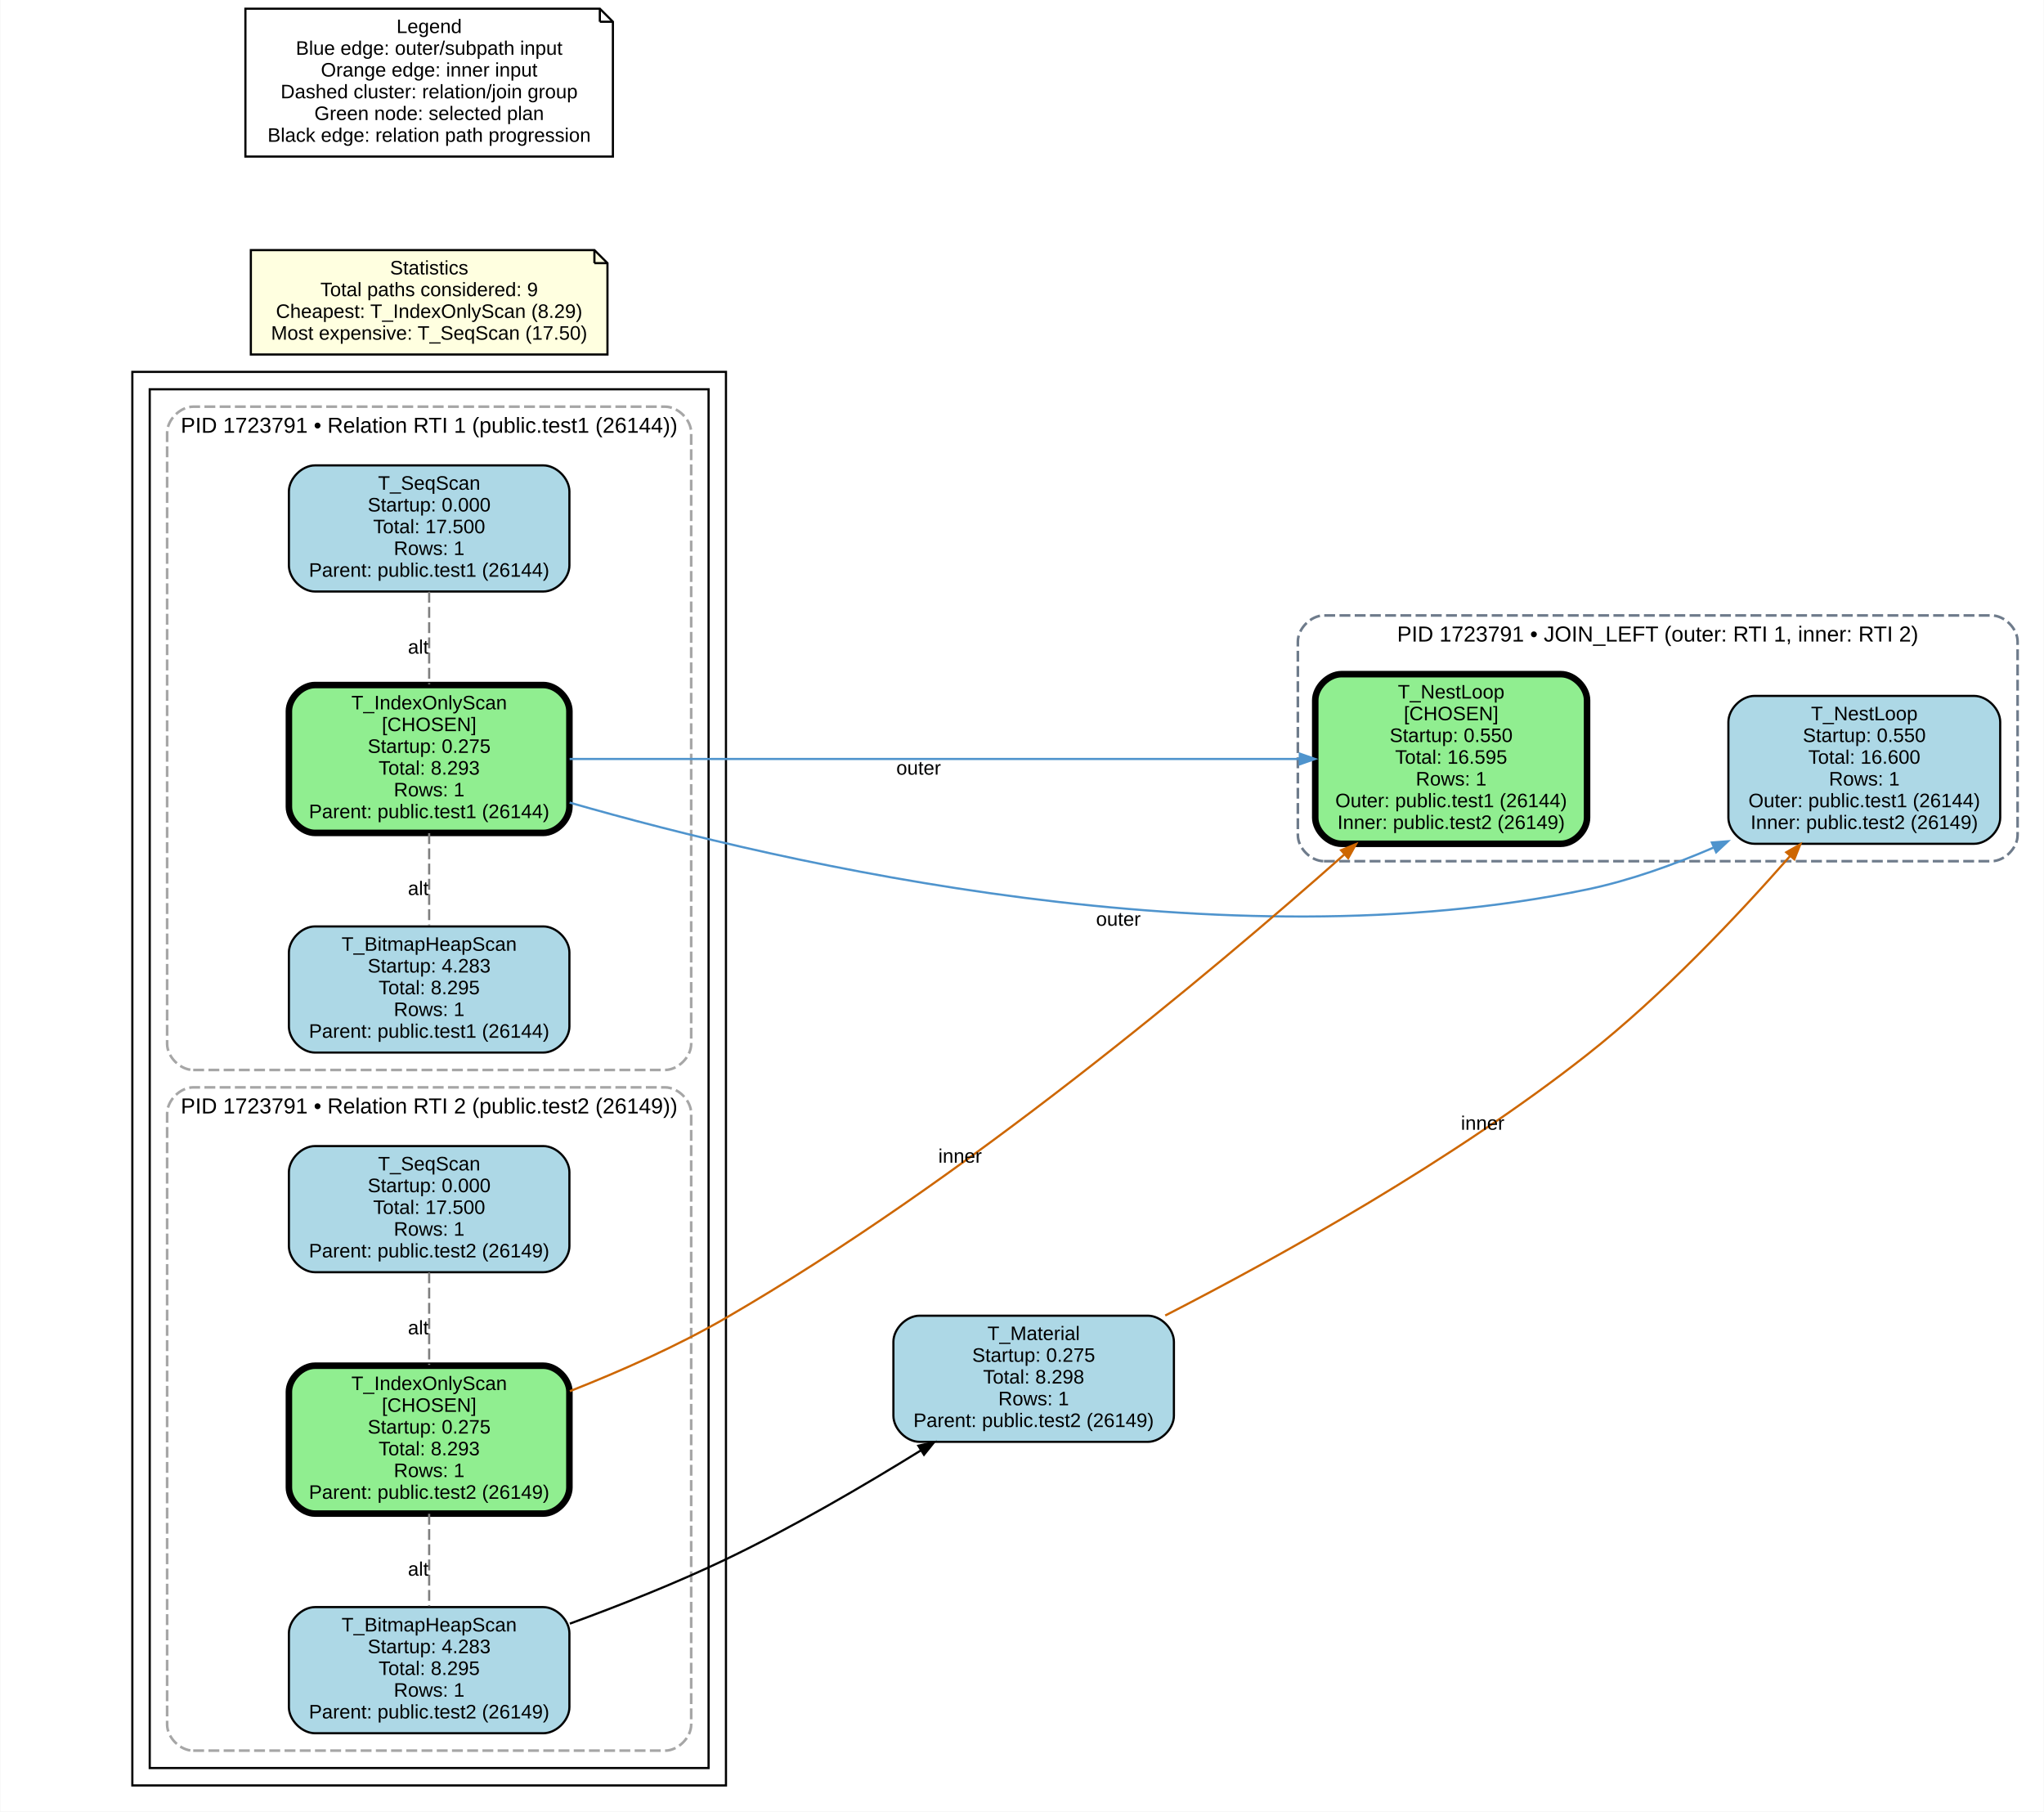
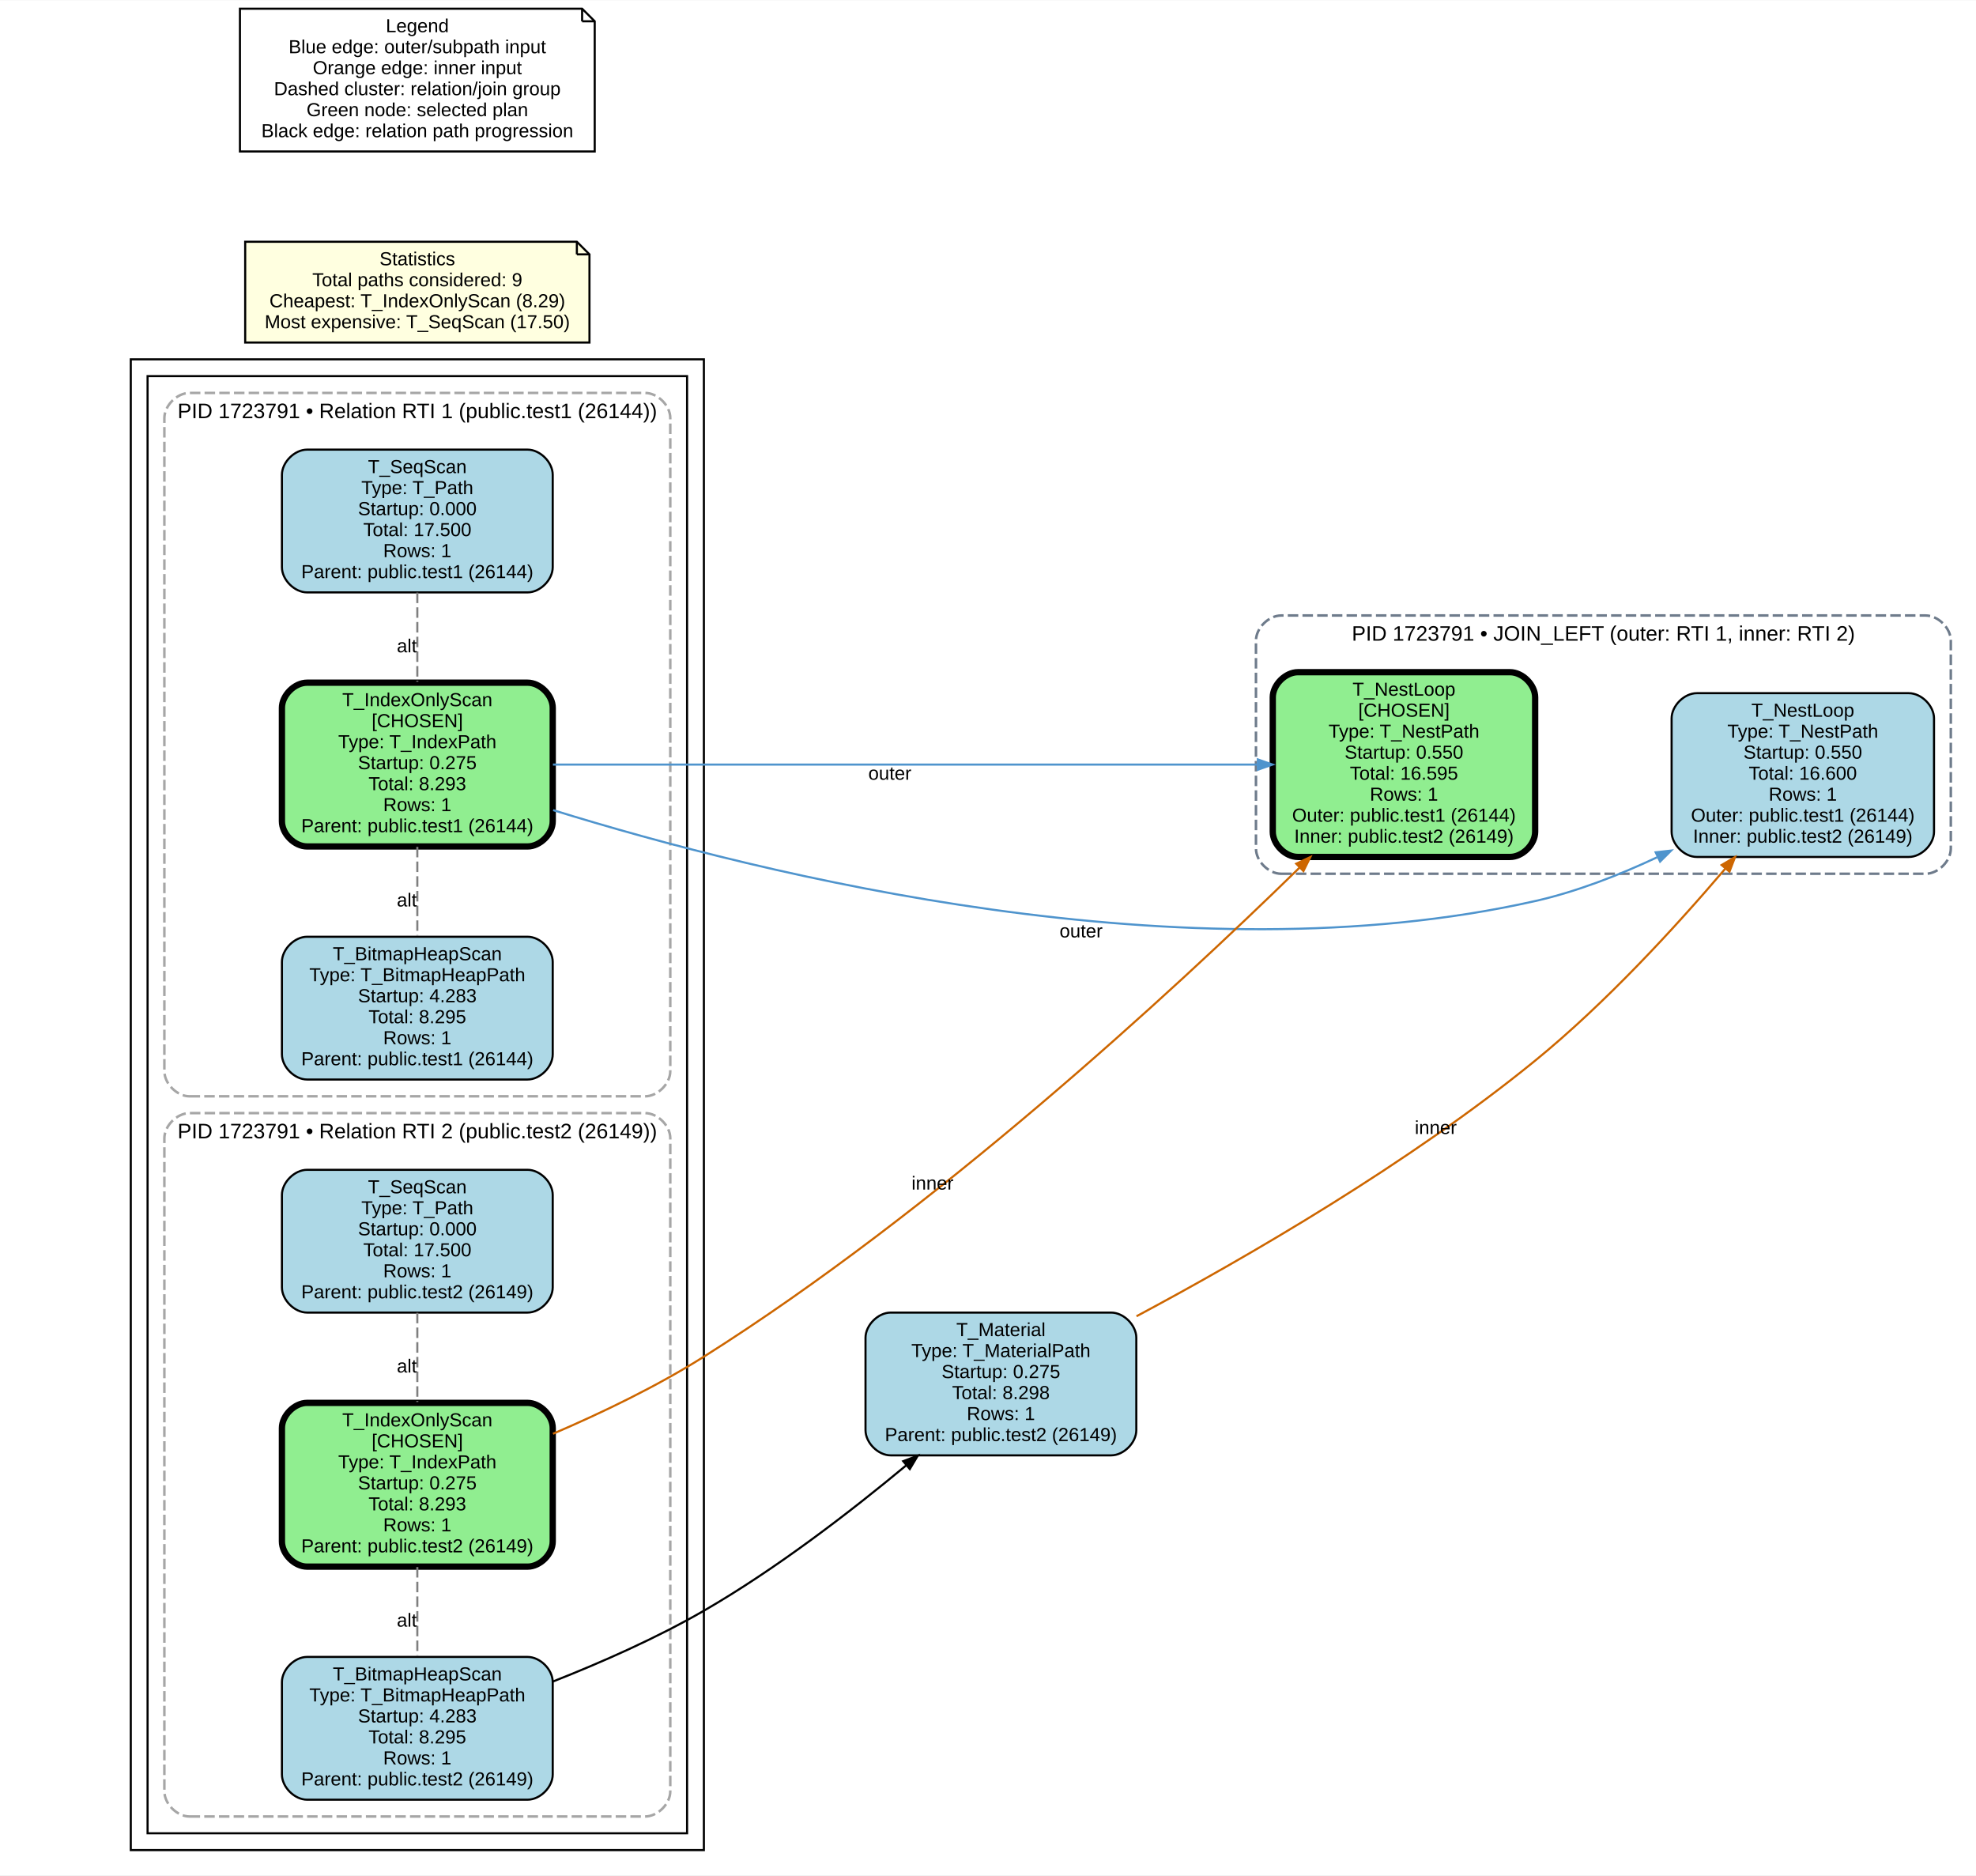
- <svg xmlns="http://www.w3.org/2000/svg" width="940pt" height="833pt" viewBox="0.00 0.00 939.72 833.00">
-   <g id="graph0" class="graph" transform="scale(1 1) rotate(0) translate(4 829)">
-     <polygon fill="white" stroke="transparent" points="-4,4 -4,-829 935.72,-829 935.72,4 -4,4" />
+ <svg xmlns="http://www.w3.org/2000/svg" width="941pt" height="893pt" viewBox="0.00 0.00 941.30 893.00">
+   <g id="graph0" class="graph" transform="scale(1 1) rotate(0) translate(4 889)">
+     <polygon fill="white" stroke="transparent" points="-4,4 -4,-889 937.3,-889 937.3,4 -4,4" />
    <g id="clust1" class="cluster">
-       <polygon fill="none" stroke="black" points="56.72,-8 56.72,-658 329.72,-658 329.72,-8 56.72,-8" />
+       <polygon fill="none" stroke="black" points="58.3,-8 58.3,-718 331.3,-718 331.3,-8 58.3,-8" />
    </g>
    <g id="clust2" class="cluster">
-       <polygon fill="none" stroke="black" points="64.72,-16 64.72,-650 321.72,-650 321.72,-16 64.72,-16" />
+       <polygon fill="none" stroke="black" points="66.3,-16 66.3,-710 323.3,-710 323.3,-16 66.3,-16" />
    </g>
    <g id="clust3" class="cluster">
-       <path fill="none" stroke="#a6a6a6" stroke-width="1.2" stroke-dasharray="5,2" d="M84.72,-337C84.72,-337 301.72,-337 301.72,-337 307.72,-337 313.72,-343 313.72,-349 313.72,-349 313.72,-630 313.72,-630 313.72,-636 307.72,-642 301.72,-642 301.72,-642 84.72,-642 84.72,-642 78.72,-642 72.72,-636 72.72,-630 72.72,-630 72.72,-349 72.72,-349 72.72,-343 78.72,-337 84.72,-337" />
-       <text text-anchor="middle" x="193.22" y="-630" font-family="Arial" font-size="10.00">PID 1723791 • Relation RTI 1 (public.test1 (26144))</text>
+       <path fill="none" stroke="#a6a6a6" stroke-width="1.2" stroke-dasharray="5,2" d="M86.3,-367C86.3,-367 303.3,-367 303.3,-367 309.3,-367 315.3,-373 315.3,-379 315.3,-379 315.3,-690 315.3,-690 315.3,-696 309.3,-702 303.3,-702 303.3,-702 86.3,-702 86.3,-702 80.3,-702 74.3,-696 74.3,-690 74.3,-690 74.3,-379 74.3,-379 74.3,-373 80.3,-367 86.3,-367" />
+       <text text-anchor="middle" x="194.8" y="-690" font-family="Arial" font-size="10.00">PID 1723791 • Relation RTI 1 (public.test1 (26144))</text>
    </g>
    <g id="clust4" class="cluster">
-       <path fill="none" stroke="#a6a6a6" stroke-width="1.2" stroke-dasharray="5,2" d="M84.72,-24C84.72,-24 301.72,-24 301.72,-24 307.72,-24 313.72,-30 313.72,-36 313.72,-36 313.72,-317 313.72,-317 313.72,-323 307.72,-329 301.72,-329 301.72,-329 84.72,-329 84.72,-329 78.72,-329 72.72,-323 72.72,-317 72.72,-317 72.72,-36 72.72,-36 72.72,-30 78.72,-24 84.72,-24" />
-       <text text-anchor="middle" x="193.22" y="-317" font-family="Arial" font-size="10.00">PID 1723791 • Relation RTI 2 (public.test2 (26149))</text>
+       <path fill="none" stroke="#a6a6a6" stroke-width="1.2" stroke-dasharray="5,2" d="M86.3,-24C86.3,-24 303.3,-24 303.3,-24 309.3,-24 315.3,-30 315.3,-36 315.3,-36 315.3,-347 315.3,-347 315.3,-353 309.3,-359 303.3,-359 303.3,-359 86.3,-359 86.3,-359 80.3,-359 74.3,-353 74.3,-347 74.3,-347 74.3,-36 74.3,-36 74.3,-30 80.3,-24 86.3,-24" />
+       <text text-anchor="middle" x="194.8" y="-347" font-family="Arial" font-size="10.00">PID 1723791 • Relation RTI 2 (public.test2 (26149))</text>
    </g>
    <g id="clust5" class="cluster">
-       <path fill="none" stroke="#6e7b8b" stroke-width="1.2" stroke-dasharray="5,2" d="M604.72,-433C604.72,-433 911.72,-433 911.72,-433 917.72,-433 923.72,-439 923.72,-445 923.72,-445 923.72,-534 923.72,-534 923.72,-540 917.72,-546 911.72,-546 911.72,-546 604.72,-546 604.72,-546 598.72,-546 592.72,-540 592.72,-534 592.72,-534 592.72,-445 592.72,-445 592.72,-439 598.72,-433 604.72,-433" />
-       <text text-anchor="middle" x="758.22" y="-534" font-family="Arial" font-size="10.00">PID 1723791 • JOIN_LEFT (outer: RTI 1, inner: RTI 2)</text>
+       <path fill="none" stroke="#6e7b8b" stroke-width="1.2" stroke-dasharray="5,2" d="M606.3,-473C606.3,-473 913.3,-473 913.3,-473 919.3,-473 925.3,-479 925.3,-485 925.3,-485 925.3,-584 925.3,-584 925.3,-590 919.3,-596 913.3,-596 913.3,-596 606.3,-596 606.3,-596 600.3,-596 594.3,-590 594.3,-584 594.3,-584 594.3,-485 594.3,-485 594.3,-479 600.3,-473 606.3,-473" />
+       <text text-anchor="middle" x="759.8" y="-584" font-family="Arial" font-size="10.00">PID 1723791 • JOIN_LEFT (outer: RTI 1, inner: RTI 2)</text>
    </g>
    <g id="node1" class="node">
-       <path fill="lightblue" stroke="black" d="M245.72,-615C245.72,-615 140.72,-615 140.72,-615 134.72,-615 128.72,-609 128.72,-603 128.72,-603 128.72,-569 128.72,-569 128.72,-563 134.72,-557 140.72,-557 140.72,-557 245.72,-557 245.72,-557 251.72,-557 257.72,-563 257.72,-569 257.72,-569 257.72,-603 257.72,-603 257.72,-609 251.72,-615 245.72,-615" />
-       <text text-anchor="middle" x="193.22" y="-603.8" font-family="Arial" font-size="9.00">T_SeqScan</text>
-       <text text-anchor="middle" x="193.22" y="-593.8" font-family="Arial" font-size="9.00">Startup: 0.000</text>
-       <text text-anchor="middle" x="193.22" y="-583.8" font-family="Arial" font-size="9.00">Total: 17.500</text>
-       <text text-anchor="middle" x="193.22" y="-573.8" font-family="Arial" font-size="9.00">Rows: 1</text>
-       <text text-anchor="middle" x="193.22" y="-563.8" font-family="Arial" font-size="9.00">Parent: public.test1 (26144)</text>
+       <path fill="lightblue" stroke="black" d="M247.3,-675C247.3,-675 142.3,-675 142.3,-675 136.3,-675 130.3,-669 130.3,-663 130.3,-663 130.3,-619 130.3,-619 130.3,-613 136.3,-607 142.3,-607 142.3,-607 247.3,-607 247.3,-607 253.3,-607 259.3,-613 259.3,-619 259.3,-619 259.3,-663 259.3,-663 259.3,-669 253.3,-675 247.3,-675" />
+       <text text-anchor="middle" x="194.8" y="-663.8" font-family="Arial" font-size="9.00">T_SeqScan</text>
+       <text text-anchor="middle" x="194.8" y="-653.8" font-family="Arial" font-size="9.00">Type: T_Path</text>
+       <text text-anchor="middle" x="194.8" y="-643.8" font-family="Arial" font-size="9.00">Startup: 0.000</text>
+       <text text-anchor="middle" x="194.8" y="-633.8" font-family="Arial" font-size="9.00">Total: 17.500</text>
+       <text text-anchor="middle" x="194.8" y="-623.8" font-family="Arial" font-size="9.00">Rows: 1</text>
+       <text text-anchor="middle" x="194.8" y="-613.8" font-family="Arial" font-size="9.00">Parent: public.test1 (26144)</text>
    </g>
    <g id="node2" class="node">
-       <path fill="lightgreen" stroke="black" stroke-width="3" d="M245.72,-514C245.72,-514 140.72,-514 140.72,-514 134.72,-514 128.72,-508 128.72,-502 128.72,-502 128.72,-458 128.72,-458 128.72,-452 134.72,-446 140.72,-446 140.72,-446 245.72,-446 245.72,-446 251.72,-446 257.72,-452 257.72,-458 257.72,-458 257.72,-502 257.72,-502 257.72,-508 251.72,-514 245.72,-514" />
-       <text text-anchor="middle" x="193.22" y="-502.8" font-family="Arial" font-size="9.00">T_IndexOnlyScan</text>
-       <text text-anchor="middle" x="193.22" y="-492.8" font-family="Arial" font-size="9.00">[CHOSEN]</text>
-       <text text-anchor="middle" x="193.22" y="-482.8" font-family="Arial" font-size="9.00">Startup: 0.275</text>
-       <text text-anchor="middle" x="193.22" y="-472.8" font-family="Arial" font-size="9.00">Total: 8.293</text>
-       <text text-anchor="middle" x="193.22" y="-462.8" font-family="Arial" font-size="9.00">Rows: 1</text>
-       <text text-anchor="middle" x="193.22" y="-452.8" font-family="Arial" font-size="9.00">Parent: public.test1 (26144)</text>
+       <path fill="lightgreen" stroke="black" stroke-width="3" d="M247.3,-564C247.3,-564 142.3,-564 142.3,-564 136.3,-564 130.3,-558 130.3,-552 130.3,-552 130.3,-498 130.3,-498 130.3,-492 136.3,-486 142.3,-486 142.3,-486 247.3,-486 247.3,-486 253.3,-486 259.3,-492 259.3,-498 259.3,-498 259.3,-552 259.3,-552 259.3,-558 253.3,-564 247.3,-564" />
+       <text text-anchor="middle" x="194.8" y="-552.8" font-family="Arial" font-size="9.00">T_IndexOnlyScan</text>
+       <text text-anchor="middle" x="194.8" y="-542.8" font-family="Arial" font-size="9.00">[CHOSEN]</text>
+       <text text-anchor="middle" x="194.8" y="-532.8" font-family="Arial" font-size="9.00">Type: T_IndexPath</text>
+       <text text-anchor="middle" x="194.8" y="-522.8" font-family="Arial" font-size="9.00">Startup: 0.275</text>
+       <text text-anchor="middle" x="194.8" y="-512.8" font-family="Arial" font-size="9.00">Total: 8.293</text>
+       <text text-anchor="middle" x="194.8" y="-502.8" font-family="Arial" font-size="9.00">Rows: 1</text>
+       <text text-anchor="middle" x="194.8" y="-492.8" font-family="Arial" font-size="9.00">Parent: public.test1 (26144)</text>
    </g>
    <g id="edge1" class="edge">
-       <path fill="none" stroke="#7f7f7f" stroke-dasharray="5,2" d="M193.22,-556.9C193.22,-542.72 193.22,-528.54 193.22,-514.37" />
-       <text text-anchor="middle" x="188.22" y="-528.43" font-family="Arial" font-size="9.00">alt</text>
+       <path fill="none" stroke="#7f7f7f" stroke-dasharray="5,2" d="M194.8,-606.9C194.8,-592.74 194.8,-578.58 194.8,-564.42" />
+       <text text-anchor="middle" x="189.8" y="-578.46" font-family="Arial" font-size="9.00">alt</text>
    </g>
    <g id="node4" class="node">
-       <path fill="lightblue" stroke="black" d="M245.72,-302C245.72,-302 140.72,-302 140.72,-302 134.72,-302 128.72,-296 128.72,-290 128.72,-290 128.72,-256 128.72,-256 128.72,-250 134.72,-244 140.72,-244 140.72,-244 245.72,-244 245.72,-244 251.72,-244 257.72,-250 257.72,-256 257.72,-256 257.72,-290 257.72,-290 257.72,-296 251.72,-302 245.72,-302" />
-       <text text-anchor="middle" x="193.22" y="-290.8" font-family="Arial" font-size="9.00">T_SeqScan</text>
-       <text text-anchor="middle" x="193.22" y="-280.8" font-family="Arial" font-size="9.00">Startup: 0.000</text>
-       <text text-anchor="middle" x="193.22" y="-270.8" font-family="Arial" font-size="9.00">Total: 17.500</text>
-       <text text-anchor="middle" x="193.22" y="-260.8" font-family="Arial" font-size="9.00">Rows: 1</text>
-       <text text-anchor="middle" x="193.22" y="-250.8" font-family="Arial" font-size="9.00">Parent: public.test2 (26149)</text>
+       <path fill="lightblue" stroke="black" d="M247.3,-332C247.3,-332 142.3,-332 142.3,-332 136.3,-332 130.3,-326 130.3,-320 130.3,-320 130.3,-276 130.3,-276 130.3,-270 136.3,-264 142.3,-264 142.3,-264 247.3,-264 247.3,-264 253.3,-264 259.3,-270 259.3,-276 259.3,-276 259.3,-320 259.3,-320 259.3,-326 253.3,-332 247.3,-332" />
+       <text text-anchor="middle" x="194.8" y="-320.8" font-family="Arial" font-size="9.00">T_SeqScan</text>
+       <text text-anchor="middle" x="194.8" y="-310.8" font-family="Arial" font-size="9.00">Type: T_Path</text>
+       <text text-anchor="middle" x="194.8" y="-300.8" font-family="Arial" font-size="9.00">Startup: 0.000</text>
+       <text text-anchor="middle" x="194.8" y="-290.8" font-family="Arial" font-size="9.00">Total: 17.500</text>
+       <text text-anchor="middle" x="194.8" y="-280.8" font-family="Arial" font-size="9.00">Rows: 1</text>
+       <text text-anchor="middle" x="194.8" y="-270.8" font-family="Arial" font-size="9.00">Parent: public.test2 (26149)</text>
    </g>
    <g id="node3" class="node">
-       <path fill="lightblue" stroke="black" d="M245.72,-403C245.72,-403 140.72,-403 140.72,-403 134.72,-403 128.72,-397 128.72,-391 128.72,-391 128.72,-357 128.72,-357 128.72,-351 134.72,-345 140.72,-345 140.72,-345 245.72,-345 245.72,-345 251.72,-345 257.72,-351 257.72,-357 257.72,-357 257.72,-391 257.72,-391 257.72,-397 251.72,-403 245.72,-403" />
-       <text text-anchor="middle" x="193.22" y="-391.8" font-family="Arial" font-size="9.00">T_BitmapHeapScan</text>
-       <text text-anchor="middle" x="193.22" y="-381.8" font-family="Arial" font-size="9.00">Startup: 4.283</text>
-       <text text-anchor="middle" x="193.22" y="-371.8" font-family="Arial" font-size="9.00">Total: 8.295</text>
-       <text text-anchor="middle" x="193.22" y="-361.8" font-family="Arial" font-size="9.00">Rows: 1</text>
-       <text text-anchor="middle" x="193.22" y="-351.8" font-family="Arial" font-size="9.00">Parent: public.test1 (26144)</text>
+       <path fill="lightblue" stroke="black" d="M247.3,-443C247.3,-443 142.3,-443 142.3,-443 136.3,-443 130.3,-437 130.3,-431 130.3,-431 130.3,-387 130.3,-387 130.3,-381 136.3,-375 142.3,-375 142.3,-375 247.3,-375 247.3,-375 253.3,-375 259.3,-381 259.3,-387 259.3,-387 259.3,-431 259.3,-431 259.3,-437 253.3,-443 247.3,-443" />
+       <text text-anchor="middle" x="194.8" y="-431.8" font-family="Arial" font-size="9.00">T_BitmapHeapScan</text>
+       <text text-anchor="middle" x="194.8" y="-421.8" font-family="Arial" font-size="9.00">Type: T_BitmapHeapPath</text>
+       <text text-anchor="middle" x="194.8" y="-411.8" font-family="Arial" font-size="9.00">Startup: 4.283</text>
+       <text text-anchor="middle" x="194.8" y="-401.8" font-family="Arial" font-size="9.00">Total: 8.295</text>
+       <text text-anchor="middle" x="194.8" y="-391.8" font-family="Arial" font-size="9.00">Rows: 1</text>
+       <text text-anchor="middle" x="194.8" y="-381.8" font-family="Arial" font-size="9.00">Parent: public.test1 (26144)</text>
    </g>
    <g id="edge2" class="edge">
-       <path fill="none" stroke="#7f7f7f" stroke-dasharray="5,2" d="M193.22,-445.89C193.22,-431.73 193.22,-417.56 193.22,-403.4" />
-       <text text-anchor="middle" x="188.22" y="-417.44" font-family="Arial" font-size="9.00">alt</text>
+       <path fill="none" stroke="#7f7f7f" stroke-dasharray="5,2" d="M194.8,-485.81C194.8,-471.69 194.8,-457.56 194.8,-443.44" />
+       <text text-anchor="middle" x="189.8" y="-457.42" font-family="Arial" font-size="9.00">alt</text>
    </g>
    <g id="node5" class="node">
-       <path fill="lightgreen" stroke="black" stroke-width="3" d="M245.72,-201C245.72,-201 140.72,-201 140.72,-201 134.72,-201 128.72,-195 128.72,-189 128.72,-189 128.72,-145 128.72,-145 128.72,-139 134.72,-133 140.72,-133 140.72,-133 245.72,-133 245.72,-133 251.72,-133 257.72,-139 257.72,-145 257.72,-145 257.72,-189 257.72,-189 257.72,-195 251.72,-201 245.72,-201" />
-       <text text-anchor="middle" x="193.22" y="-189.8" font-family="Arial" font-size="9.00">T_IndexOnlyScan</text>
-       <text text-anchor="middle" x="193.22" y="-179.8" font-family="Arial" font-size="9.00">[CHOSEN]</text>
-       <text text-anchor="middle" x="193.22" y="-169.8" font-family="Arial" font-size="9.00">Startup: 0.275</text>
-       <text text-anchor="middle" x="193.22" y="-159.8" font-family="Arial" font-size="9.00">Total: 8.293</text>
-       <text text-anchor="middle" x="193.22" y="-149.8" font-family="Arial" font-size="9.00">Rows: 1</text>
-       <text text-anchor="middle" x="193.22" y="-139.8" font-family="Arial" font-size="9.00">Parent: public.test2 (26149)</text>
+       <path fill="lightgreen" stroke="black" stroke-width="3" d="M247.3,-221C247.3,-221 142.3,-221 142.3,-221 136.3,-221 130.3,-215 130.3,-209 130.3,-209 130.3,-155 130.3,-155 130.3,-149 136.3,-143 142.3,-143 142.3,-143 247.3,-143 247.3,-143 253.3,-143 259.3,-149 259.3,-155 259.3,-155 259.3,-209 259.3,-209 259.3,-215 253.3,-221 247.3,-221" />
+       <text text-anchor="middle" x="194.8" y="-209.8" font-family="Arial" font-size="9.00">T_IndexOnlyScan</text>
+       <text text-anchor="middle" x="194.8" y="-199.8" font-family="Arial" font-size="9.00">[CHOSEN]</text>
+       <text text-anchor="middle" x="194.8" y="-189.8" font-family="Arial" font-size="9.00">Type: T_IndexPath</text>
+       <text text-anchor="middle" x="194.8" y="-179.8" font-family="Arial" font-size="9.00">Startup: 0.275</text>
+       <text text-anchor="middle" x="194.8" y="-169.8" font-family="Arial" font-size="9.00">Total: 8.293</text>
+       <text text-anchor="middle" x="194.8" y="-159.8" font-family="Arial" font-size="9.00">Rows: 1</text>
+       <text text-anchor="middle" x="194.8" y="-149.8" font-family="Arial" font-size="9.00">Parent: public.test2 (26149)</text>
    </g>
    <g id="node7" class="node">
-       <path fill="lightgreen" stroke="black" stroke-width="3" d="M713.72,-519C713.72,-519 612.72,-519 612.72,-519 606.72,-519 600.72,-513 600.72,-507 600.72,-507 600.72,-453 600.72,-453 600.72,-447 606.72,-441 612.72,-441 612.72,-441 713.72,-441 713.72,-441 719.72,-441 725.72,-447 725.72,-453 725.72,-453 725.72,-507 725.72,-507 725.72,-513 719.72,-519 713.72,-519" />
-       <text text-anchor="middle" x="663.22" y="-507.8" font-family="Arial" font-size="9.00">T_NestLoop</text>
-       <text text-anchor="middle" x="663.22" y="-497.8" font-family="Arial" font-size="9.00">[CHOSEN]</text>
-       <text text-anchor="middle" x="663.22" y="-487.8" font-family="Arial" font-size="9.00">Startup: 0.550</text>
-       <text text-anchor="middle" x="663.22" y="-477.8" font-family="Arial" font-size="9.00">Total: 16.595</text>
-       <text text-anchor="middle" x="663.22" y="-467.8" font-family="Arial" font-size="9.00">Rows: 1</text>
-       <text text-anchor="middle" x="663.22" y="-457.8" font-family="Arial" font-size="9.00">Outer: public.test1 (26144)</text>
-       <text text-anchor="middle" x="663.22" y="-447.8" font-family="Arial" font-size="9.00">Inner: public.test2 (26149)</text>
+       <path fill="lightgreen" stroke="black" stroke-width="3" d="M715.3,-569C715.3,-569 614.3,-569 614.3,-569 608.3,-569 602.3,-563 602.3,-557 602.3,-557 602.3,-493 602.3,-493 602.3,-487 608.3,-481 614.3,-481 614.3,-481 715.3,-481 715.3,-481 721.3,-481 727.3,-487 727.3,-493 727.3,-493 727.3,-557 727.3,-557 727.3,-563 721.3,-569 715.3,-569" />
+       <text text-anchor="middle" x="664.8" y="-557.8" font-family="Arial" font-size="9.00">T_NestLoop</text>
+       <text text-anchor="middle" x="664.8" y="-547.8" font-family="Arial" font-size="9.00">[CHOSEN]</text>
+       <text text-anchor="middle" x="664.8" y="-537.8" font-family="Arial" font-size="9.00">Type: T_NestPath</text>
+       <text text-anchor="middle" x="664.8" y="-527.8" font-family="Arial" font-size="9.00">Startup: 0.550</text>
+       <text text-anchor="middle" x="664.8" y="-517.8" font-family="Arial" font-size="9.00">Total: 16.595</text>
+       <text text-anchor="middle" x="664.8" y="-507.8" font-family="Arial" font-size="9.00">Rows: 1</text>
+       <text text-anchor="middle" x="664.8" y="-497.8" font-family="Arial" font-size="9.00">Outer: public.test1 (26144)</text>
+       <text text-anchor="middle" x="664.8" y="-487.8" font-family="Arial" font-size="9.00">Inner: public.test2 (26149)</text>
    </g>
    <g id="edge6" class="edge">
-       <path fill="none" stroke="#4f94cd" d="M257.82,-480C345.55,-480 503.04,-480 593.43,-480" />
-       <polygon fill="#4f94cd" stroke="#4f94cd" points="593.62,-482.45 600.62,-480 593.62,-477.55 593.62,-482.45" />
-       <text text-anchor="middle" x="418.32" y="-472.8" font-family="Arial" font-size="9.00">outer</text>
+       <path fill="none" stroke="#4f94cd" d="M259.4,-525C347.12,-525 504.62,-525 595,-525" />
+       <polygon fill="#4f94cd" stroke="#4f94cd" points="595.2,-527.45 602.2,-525 595.2,-522.55 595.2,-527.45" />
+       <text text-anchor="middle" x="419.9" y="-517.8" font-family="Arial" font-size="9.00">outer</text>
    </g>
    <g id="node8" class="node">
-       <path fill="lightblue" stroke="black" d="M903.72,-509C903.72,-509 802.72,-509 802.72,-509 796.72,-509 790.72,-503 790.72,-497 790.72,-497 790.72,-453 790.72,-453 790.72,-447 796.72,-441 802.72,-441 802.72,-441 903.72,-441 903.72,-441 909.72,-441 915.72,-447 915.72,-453 915.72,-453 915.72,-497 915.72,-497 915.72,-503 909.72,-509 903.72,-509" />
-       <text text-anchor="middle" x="853.22" y="-497.8" font-family="Arial" font-size="9.00">T_NestLoop</text>
-       <text text-anchor="middle" x="853.22" y="-487.8" font-family="Arial" font-size="9.00">Startup: 0.550</text>
-       <text text-anchor="middle" x="853.22" y="-477.8" font-family="Arial" font-size="9.00">Total: 16.600</text>
-       <text text-anchor="middle" x="853.22" y="-467.8" font-family="Arial" font-size="9.00">Rows: 1</text>
-       <text text-anchor="middle" x="853.22" y="-457.8" font-family="Arial" font-size="9.00">Outer: public.test1 (26144)</text>
-       <text text-anchor="middle" x="853.22" y="-447.8" font-family="Arial" font-size="9.00">Inner: public.test2 (26149)</text>
+       <path fill="lightblue" stroke="black" d="M905.3,-559C905.3,-559 804.3,-559 804.3,-559 798.3,-559 792.3,-553 792.3,-547 792.3,-547 792.3,-493 792.3,-493 792.3,-487 798.3,-481 804.3,-481 804.3,-481 905.3,-481 905.3,-481 911.3,-481 917.3,-487 917.3,-493 917.3,-493 917.3,-547 917.3,-547 917.3,-553 911.3,-559 905.3,-559" />
+       <text text-anchor="middle" x="854.8" y="-547.8" font-family="Arial" font-size="9.00">T_NestLoop</text>
+       <text text-anchor="middle" x="854.8" y="-537.8" font-family="Arial" font-size="9.00">Type: T_NestPath</text>
+       <text text-anchor="middle" x="854.8" y="-527.8" font-family="Arial" font-size="9.00">Startup: 0.550</text>
+       <text text-anchor="middle" x="854.8" y="-517.8" font-family="Arial" font-size="9.00">Total: 16.600</text>
+       <text text-anchor="middle" x="854.8" y="-507.8" font-family="Arial" font-size="9.00">Rows: 1</text>
+       <text text-anchor="middle" x="854.8" y="-497.8" font-family="Arial" font-size="9.00">Outer: public.test1 (26144)</text>
+       <text text-anchor="middle" x="854.8" y="-487.8" font-family="Arial" font-size="9.00">Inner: public.test2 (26149)</text>
    </g>
    <g id="edge8" class="edge">
-       <path fill="none" stroke="#4f94cd" d="M257.82,-459.94C358.14,-431.17 558.89,-385.3 725.72,-420 745.25,-424.06 765.45,-431.3 783.83,-439.22" />
-       <polygon fill="#4f94cd" stroke="#4f94cd" points="783.12,-441.58 790.52,-442.16 785.1,-437.1 783.12,-441.58" />
-       <text text-anchor="middle" x="510.18" y="-403.32" font-family="Arial" font-size="9.00">outer</text>
+       <path fill="none" stroke="#4f94cd" d="M259.5,-503.3C359.95,-472.18 560.88,-422.53 727.3,-460 746.94,-464.42 767.11,-472.26 785.42,-480.85" />
+       <polygon fill="#4f94cd" stroke="#4f94cd" points="784.7,-483.22 792.08,-484.04 786.82,-478.8 784.7,-483.22" />
+       <text text-anchor="middle" x="511" y="-442.69" font-family="Arial" font-size="9.00">outer</text>
    </g>
    <g id="node6" class="node">
-       <path fill="lightblue" stroke="black" d="M245.72,-90C245.72,-90 140.72,-90 140.72,-90 134.72,-90 128.72,-84 128.72,-78 128.72,-78 128.72,-44 128.72,-44 128.72,-38 134.72,-32 140.72,-32 140.72,-32 245.72,-32 245.72,-32 251.72,-32 257.72,-38 257.72,-44 257.72,-44 257.72,-78 257.72,-78 257.72,-84 251.72,-90 245.72,-90" />
-       <text text-anchor="middle" x="193.22" y="-78.8" font-family="Arial" font-size="9.00">T_BitmapHeapScan</text>
-       <text text-anchor="middle" x="193.22" y="-68.8" font-family="Arial" font-size="9.00">Startup: 4.283</text>
-       <text text-anchor="middle" x="193.22" y="-58.8" font-family="Arial" font-size="9.00">Total: 8.295</text>
-       <text text-anchor="middle" x="193.22" y="-48.8" font-family="Arial" font-size="9.00">Rows: 1</text>
-       <text text-anchor="middle" x="193.22" y="-38.8" font-family="Arial" font-size="9.00">Parent: public.test2 (26149)</text>
+       <path fill="lightblue" stroke="black" d="M247.3,-100C247.3,-100 142.3,-100 142.3,-100 136.3,-100 130.3,-94 130.3,-88 130.3,-88 130.3,-44 130.3,-44 130.3,-38 136.3,-32 142.3,-32 142.3,-32 247.3,-32 247.3,-32 253.3,-32 259.3,-38 259.3,-44 259.3,-44 259.3,-88 259.3,-88 259.3,-94 253.3,-100 247.3,-100" />
+       <text text-anchor="middle" x="194.8" y="-88.8" font-family="Arial" font-size="9.00">T_BitmapHeapScan</text>
+       <text text-anchor="middle" x="194.8" y="-78.8" font-family="Arial" font-size="9.00">Type: T_BitmapHeapPath</text>
+       <text text-anchor="middle" x="194.8" y="-68.8" font-family="Arial" font-size="9.00">Startup: 4.283</text>
+       <text text-anchor="middle" x="194.8" y="-58.8" font-family="Arial" font-size="9.00">Total: 8.295</text>
+       <text text-anchor="middle" x="194.8" y="-48.8" font-family="Arial" font-size="9.00">Rows: 1</text>
+       <text text-anchor="middle" x="194.8" y="-38.8" font-family="Arial" font-size="9.00">Parent: public.test2 (26149)</text>
    </g>
    <g id="edge3" class="edge">
-       <path fill="none" stroke="#7f7f7f" stroke-dasharray="5,2" d="M193.22,-243.9C193.22,-229.72 193.22,-215.54 193.22,-201.37" />
-       <text text-anchor="middle" x="188.22" y="-215.43" font-family="Arial" font-size="9.00">alt</text>
+       <path fill="none" stroke="#7f7f7f" stroke-dasharray="5,2" d="M194.8,-263.9C194.8,-249.74 194.8,-235.58 194.8,-221.42" />
+       <text text-anchor="middle" x="189.8" y="-235.46" font-family="Arial" font-size="9.00">alt</text>
    </g>
    <g id="edge4" class="edge">
-       <path fill="none" stroke="#7f7f7f" stroke-dasharray="5,2" d="M193.22,-132.89C193.22,-118.73 193.22,-104.56 193.22,-90.4" />
-       <text text-anchor="middle" x="188.22" y="-104.44" font-family="Arial" font-size="9.00">alt</text>
+       <path fill="none" stroke="#7f7f7f" stroke-dasharray="5,2" d="M194.8,-142.81C194.8,-128.69 194.8,-114.56 194.8,-100.44" />
+       <text text-anchor="middle" x="189.8" y="-114.42" font-family="Arial" font-size="9.00">alt</text>
    </g>
    <g id="edge7" class="edge">
-       <path fill="none" stroke="#cd6600" d="M257.94,-189.29C281.18,-198.45 307.25,-209.99 329.72,-223 438.65,-286.09 551.79,-380.88 613.98,-435.98" />
-       <polygon fill="#cd6600" stroke="#cd6600" points="612.61,-438.04 619.47,-440.86 615.86,-434.38 612.61,-438.04" />
-       <text text-anchor="middle" x="437.38" y="-294.36" font-family="Arial" font-size="9.00">inner</text>
+       <path fill="none" stroke="#cd6600" d="M259.41,-206.27C282.76,-216.29 308.94,-228.88 331.3,-243 441.17,-312.38 553.21,-415.52 615.1,-475.95" />
+       <polygon fill="#cd6600" stroke="#cd6600" points="613.48,-477.79 620.2,-480.94 616.91,-474.29 613.48,-477.79" />
+       <text text-anchor="middle" x="440.23" y="-322.59" font-family="Arial" font-size="9.00">inner</text>
    </g>
    <g id="node9" class="node">
-       <path fill="lightblue" stroke="black" d="M523.72,-224C523.72,-224 418.72,-224 418.72,-224 412.72,-224 406.72,-218 406.72,-212 406.72,-212 406.72,-178 406.72,-178 406.72,-172 412.72,-166 418.72,-166 418.72,-166 523.72,-166 523.72,-166 529.72,-166 535.72,-172 535.72,-178 535.72,-178 535.72,-212 535.72,-212 535.72,-218 529.72,-224 523.72,-224" />
-       <text text-anchor="middle" x="471.22" y="-212.8" font-family="Arial" font-size="9.00">T_Material</text>
-       <text text-anchor="middle" x="471.22" y="-202.8" font-family="Arial" font-size="9.00">Startup: 0.275</text>
-       <text text-anchor="middle" x="471.22" y="-192.8" font-family="Arial" font-size="9.00">Total: 8.298</text>
-       <text text-anchor="middle" x="471.22" y="-182.8" font-family="Arial" font-size="9.00">Rows: 1</text>
-       <text text-anchor="middle" x="471.22" y="-172.8" font-family="Arial" font-size="9.00">Parent: public.test2 (26149)</text>
+       <path fill="lightblue" stroke="black" d="M525.3,-264C525.3,-264 420.3,-264 420.3,-264 414.3,-264 408.3,-258 408.3,-252 408.3,-252 408.3,-208 408.3,-208 408.3,-202 414.3,-196 420.3,-196 420.3,-196 525.3,-196 525.3,-196 531.3,-196 537.3,-202 537.3,-208 537.3,-208 537.3,-252 537.3,-252 537.3,-258 531.3,-264 525.3,-264" />
+       <text text-anchor="middle" x="472.8" y="-252.8" font-family="Arial" font-size="9.00">T_Material</text>
+       <text text-anchor="middle" x="472.8" y="-242.8" font-family="Arial" font-size="9.00">Type: T_MaterialPath</text>
+       <text text-anchor="middle" x="472.8" y="-232.8" font-family="Arial" font-size="9.00">Startup: 0.275</text>
+       <text text-anchor="middle" x="472.8" y="-222.8" font-family="Arial" font-size="9.00">Total: 8.298</text>
+       <text text-anchor="middle" x="472.8" y="-212.8" font-family="Arial" font-size="9.00">Rows: 1</text>
+       <text text-anchor="middle" x="472.8" y="-202.8" font-family="Arial" font-size="9.00">Parent: public.test2 (26149)</text>
    </g>
    <g id="edge5" class="edge">
-       <path fill="none" stroke="black" d="M257.91,-82.39C280.91,-90.78 306.83,-101.03 329.72,-112 360.35,-126.68 393.11,-145.81 419.28,-162.01" />
-       <polygon fill="black" stroke="black" points="418.2,-164.22 425.44,-165.84 420.79,-160.06 418.2,-164.22" />
+       <path fill="none" stroke="black" d="M259.5,-88.32C282.74,-97.49 308.81,-109.02 331.3,-122 365.63,-141.82 400.99,-169.04 427.65,-191.2" />
+       <polygon fill="black" stroke="black" points="426.26,-193.23 433.2,-195.85 429.4,-189.48 426.26,-193.23" />
    </g>
    <g id="edge9" class="edge">
-       <path fill="none" stroke="#cd6600" d="M531.73,-224.08C585.03,-251.46 664.06,-295.44 725.72,-344 760.42,-371.33 794.91,-407.83 819.1,-435.37" />
-       <polygon fill="#cd6600" stroke="#cd6600" points="817.34,-437.09 823.79,-440.75 821.04,-433.87 817.34,-437.09" />
-       <text text-anchor="middle" x="677.71" y="-309.5" font-family="Arial" font-size="9.00">inner</text>
+       <path fill="none" stroke="#cd6600" d="M537.39,-262.25C590.68,-290.72 667.42,-335.21 727.3,-384 760.81,-411.31 793.92,-447.31 817.85,-475.41" />
+       <polygon fill="#cd6600" stroke="#cd6600" points="816.12,-477.16 822.51,-480.92 819.86,-474 816.12,-477.16" />
+       <text text-anchor="middle" x="679.96" y="-349.06" font-family="Arial" font-size="9.00">inner</text>
    </g>
    <g id="node10" class="node">
-       <polygon fill="lightyellow" stroke="black" points="269.22,-714 111.22,-714 111.22,-666 275.22,-666 275.22,-708 269.22,-714" />
-       <polyline fill="none" stroke="black" points="269.22,-714 269.22,-708 " />
-       <polyline fill="none" stroke="black" points="275.22,-708 269.22,-708 " />
-       <text text-anchor="middle" x="193.22" y="-702.8" font-family="Arial" font-size="9.00">Statistics</text>
-       <text text-anchor="middle" x="193.22" y="-692.8" font-family="Arial" font-size="9.00">Total paths considered: 9</text>
-       <text text-anchor="middle" x="193.22" y="-682.8" font-family="Arial" font-size="9.00">Cheapest: T_IndexOnlyScan (8.29)</text>
-       <text text-anchor="middle" x="193.22" y="-672.8" font-family="Arial" font-size="9.00">Most expensive: T_SeqScan (17.50)</text>
+       <polygon fill="lightyellow" stroke="black" points="270.8,-774 112.8,-774 112.8,-726 276.8,-726 276.8,-768 270.8,-774" />
+       <polyline fill="none" stroke="black" points="270.8,-774 270.8,-768 " />
+       <polyline fill="none" stroke="black" points="276.8,-768 270.8,-768 " />
+       <text text-anchor="middle" x="194.8" y="-762.8" font-family="Arial" font-size="9.00">Statistics</text>
+       <text text-anchor="middle" x="194.8" y="-752.8" font-family="Arial" font-size="9.00">Total paths considered: 9</text>
+       <text text-anchor="middle" x="194.8" y="-742.8" font-family="Arial" font-size="9.00">Cheapest: T_IndexOnlyScan (8.29)</text>
+       <text text-anchor="middle" x="194.8" y="-732.8" font-family="Arial" font-size="9.00">Most expensive: T_SeqScan (17.50)</text>
    </g>
    <g id="node11" class="node">
-       <polygon fill="white" stroke="black" points="271.72,-825 108.72,-825 108.72,-757 277.72,-757 277.72,-819 271.72,-825" />
-       <polyline fill="none" stroke="black" points="271.72,-825 271.72,-819 " />
-       <polyline fill="none" stroke="black" points="277.72,-819 271.72,-819 " />
-       <text text-anchor="middle" x="193.22" y="-813.8" font-family="Arial" font-size="9.00">Legend</text>
-       <text text-anchor="middle" x="193.22" y="-803.8" font-family="Arial" font-size="9.00">Blue edge: outer/subpath input</text>
-       <text text-anchor="middle" x="193.22" y="-793.8" font-family="Arial" font-size="9.00">Orange edge: inner input</text>
-       <text text-anchor="middle" x="193.22" y="-783.8" font-family="Arial" font-size="9.00">Dashed cluster: relation/join group</text>
-       <text text-anchor="middle" x="193.22" y="-773.8" font-family="Arial" font-size="9.00">Green node: selected plan</text>
-       <text text-anchor="middle" x="193.22" y="-763.8" font-family="Arial" font-size="9.00">Black edge: relation path progression</text>
+       <polygon fill="white" stroke="black" points="273.3,-885 110.3,-885 110.3,-817 279.3,-817 279.3,-879 273.3,-885" />
+       <polyline fill="none" stroke="black" points="273.3,-885 273.3,-879 " />
+       <polyline fill="none" stroke="black" points="279.3,-879 273.3,-879 " />
+       <text text-anchor="middle" x="194.8" y="-873.8" font-family="Arial" font-size="9.00">Legend</text>
+       <text text-anchor="middle" x="194.8" y="-863.8" font-family="Arial" font-size="9.00">Blue edge: outer/subpath input</text>
+       <text text-anchor="middle" x="194.8" y="-853.8" font-family="Arial" font-size="9.00">Orange edge: inner input</text>
+       <text text-anchor="middle" x="194.8" y="-843.8" font-family="Arial" font-size="9.00">Dashed cluster: relation/join group</text>
+       <text text-anchor="middle" x="194.8" y="-833.8" font-family="Arial" font-size="9.00">Green node: selected plan</text>
+       <text text-anchor="middle" x="194.8" y="-823.8" font-family="Arial" font-size="9.00">Black edge: relation path progression</text>
    </g>
  </g>
</svg>
